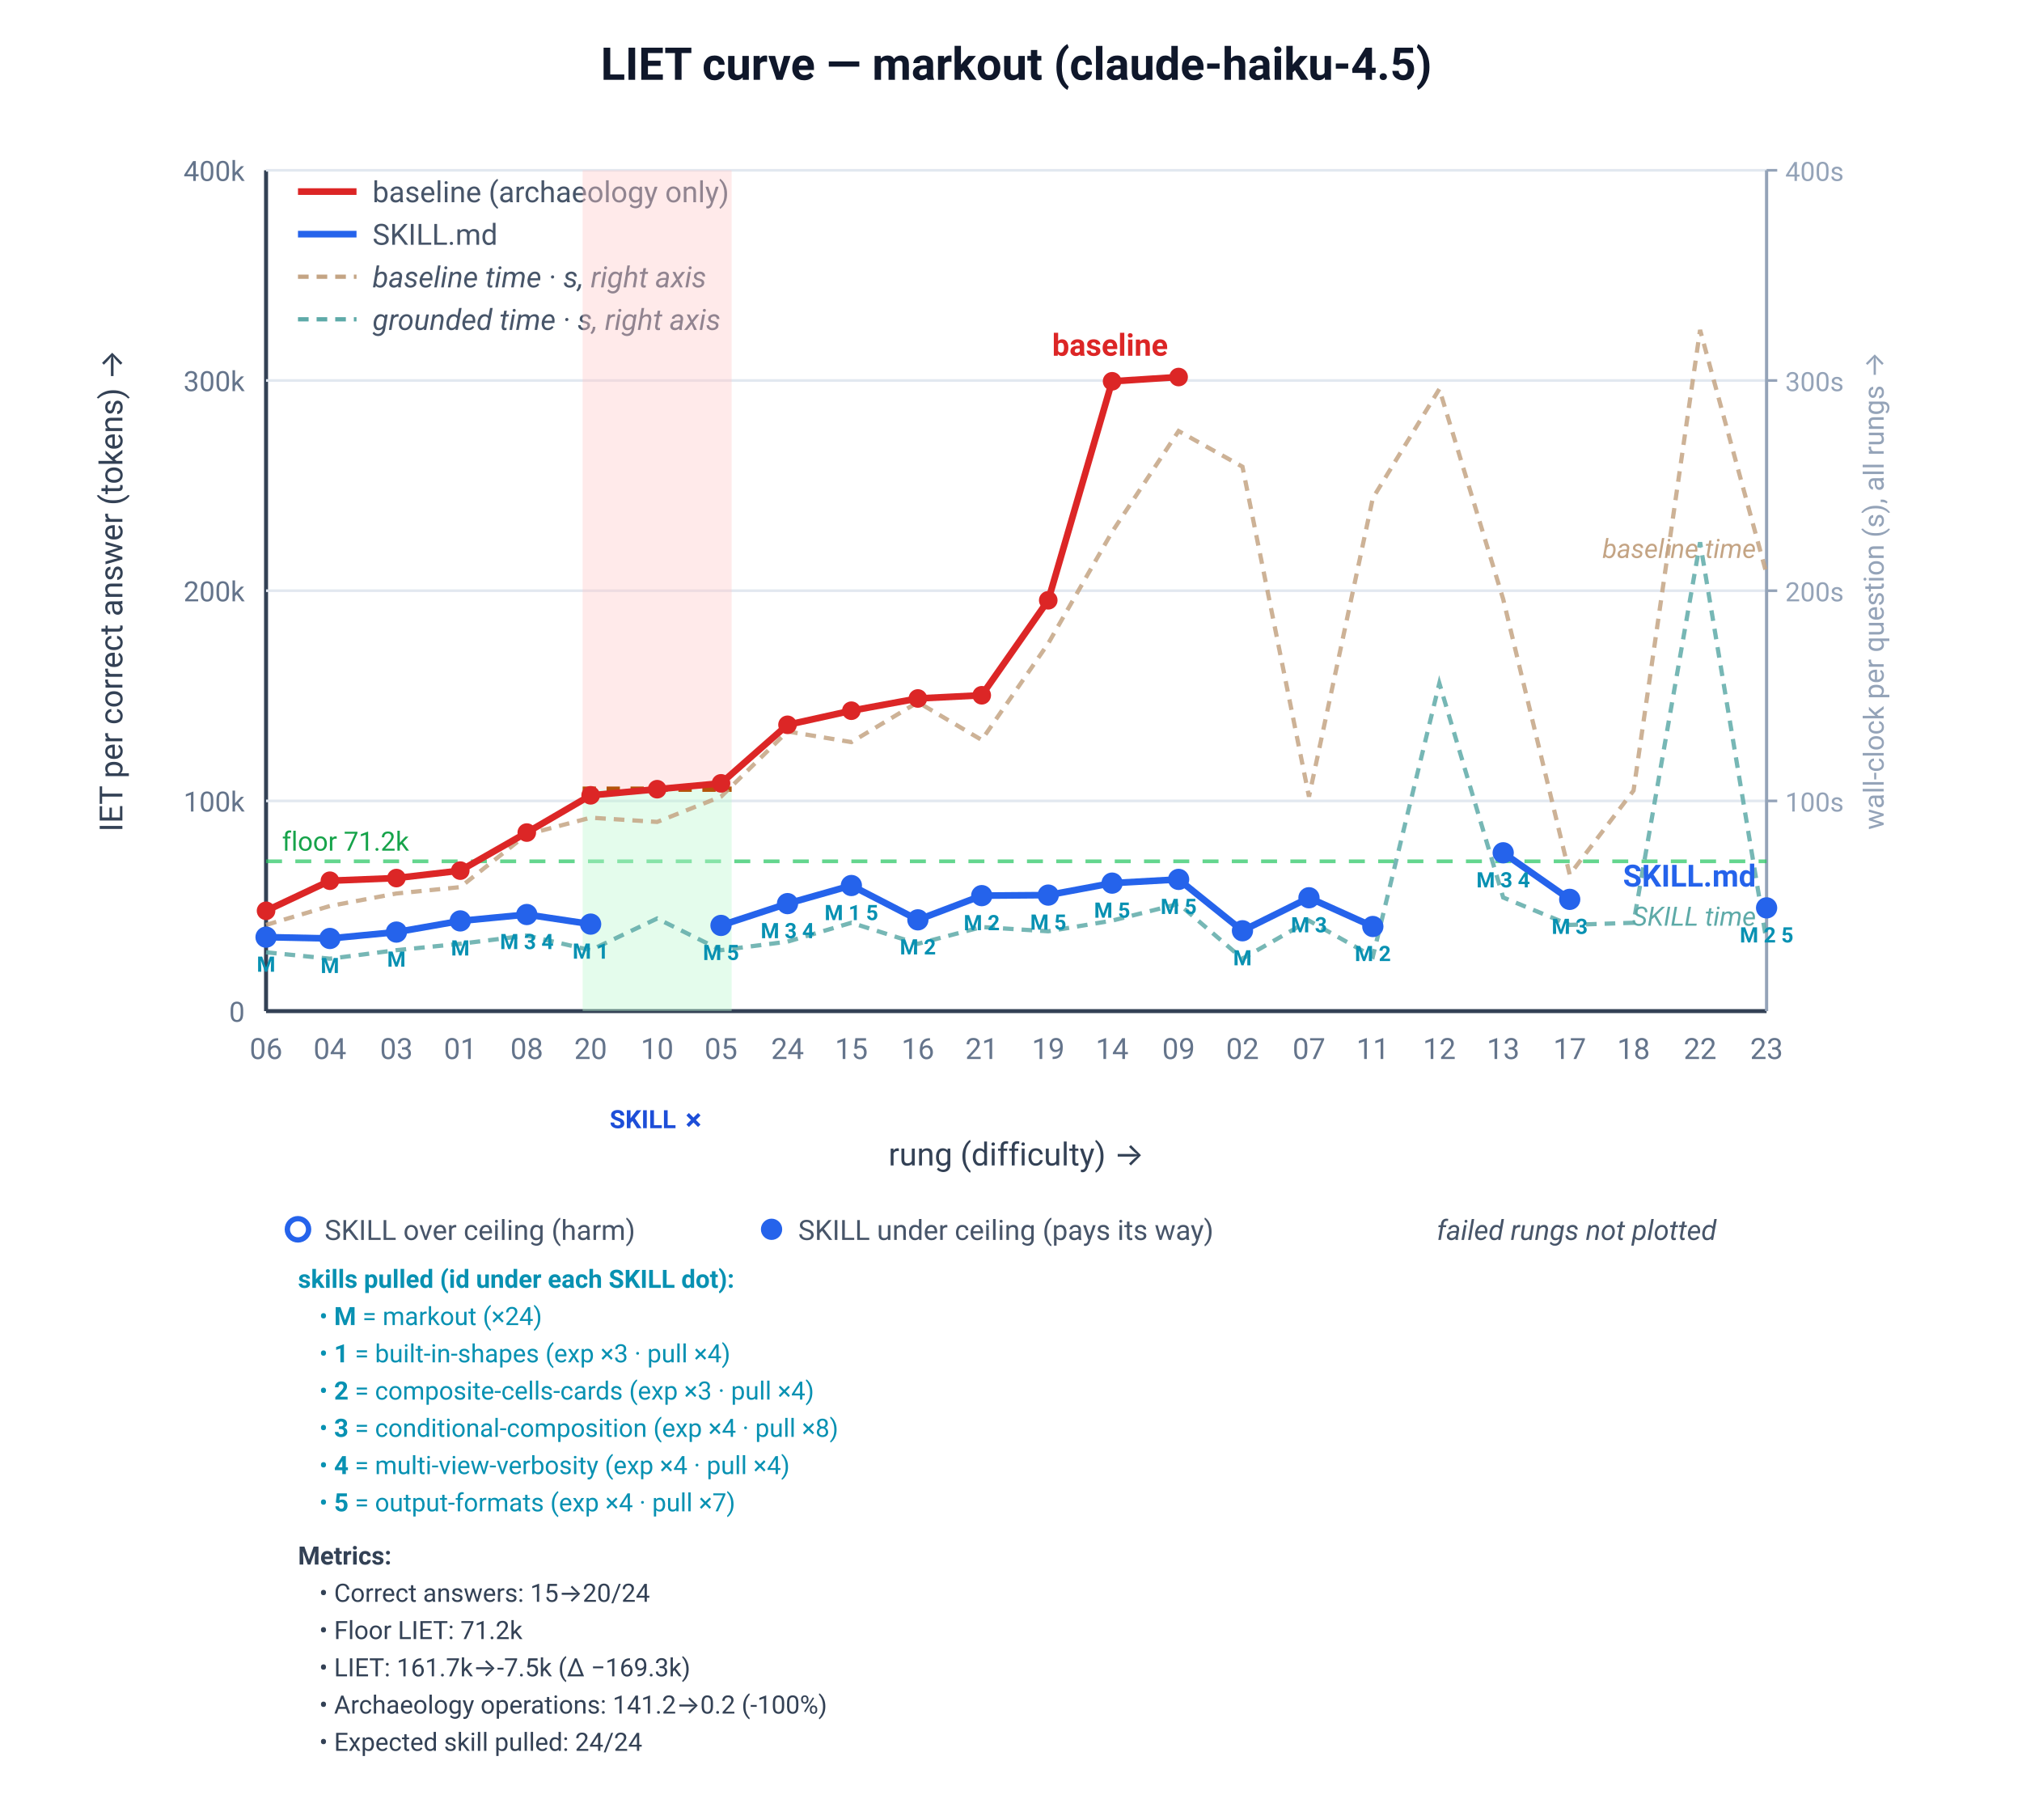
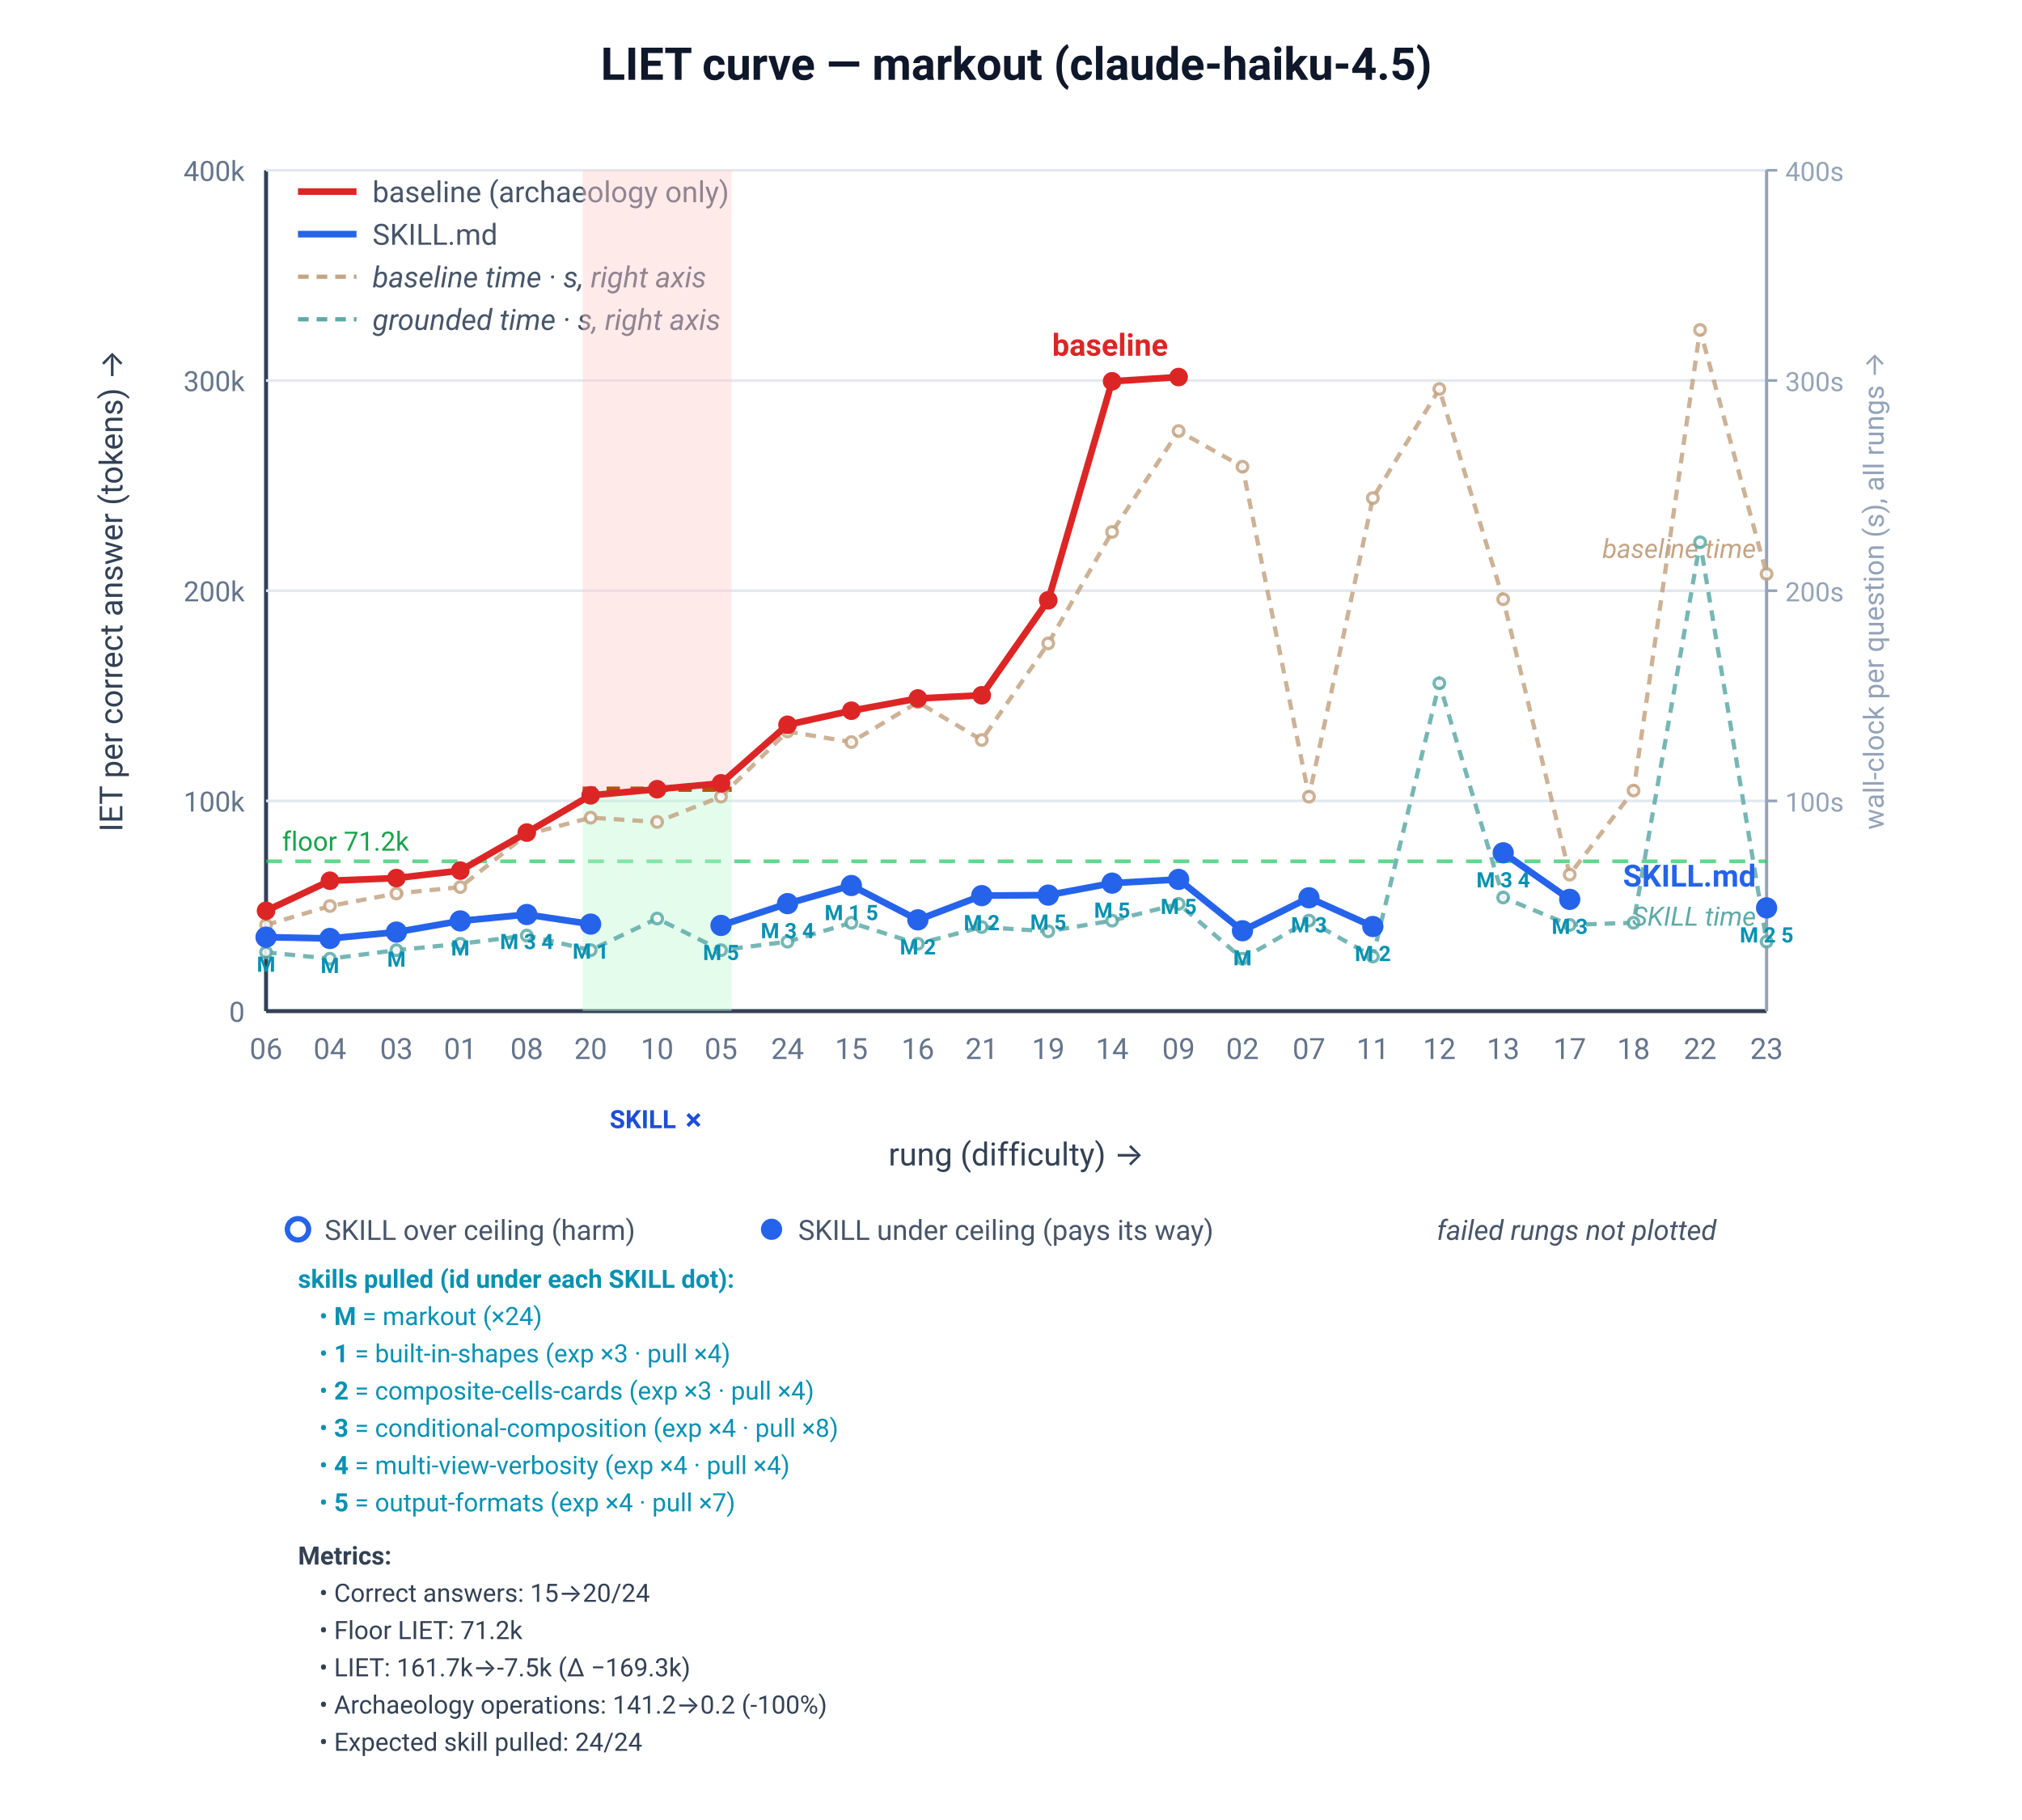
<svg xmlns="http://www.w3.org/2000/svg" viewBox="0 0 760 684" font-family="ui-sans-serif, system-ui, -apple-system, Segoe UI, Roboto, sans-serif">
  <rect width="760" height="684" fill="#ffffff" />
  <text x="382" y="30" text-anchor="middle" font-size="17" font-weight="700" fill="#0f172a">LIET curve — markout (claude-haiku-4.5)</text>
  <line x1="100" y1="380" x2="664" y2="380" stroke="#334155" stroke-width="1.5" />
  <line x1="100" y1="380" x2="100" y2="64" stroke="#334155" stroke-width="1.5" />
  <text x="92" y="384" text-anchor="end" font-size="10.5" fill="#64748b">0</text>
  <line x1="100" y1="301" x2="664" y2="301" stroke="#e2e8f0" stroke-width="1" />
  <text x="92" y="305" text-anchor="end" font-size="10.5" fill="#64748b">100k</text>
  <line x1="100" y1="222" x2="664" y2="222" stroke="#e2e8f0" stroke-width="1" />
  <text x="92" y="226" text-anchor="end" font-size="10.5" fill="#64748b">200k</text>
  <line x1="100" y1="143" x2="664" y2="143" stroke="#e2e8f0" stroke-width="1" />
  <text x="92" y="147" text-anchor="end" font-size="10.5" fill="#64748b">300k</text>
  <line x1="100" y1="64" x2="664" y2="64" stroke="#e2e8f0" stroke-width="1" />
  <text x="92" y="68" text-anchor="end" font-size="10.5" fill="#64748b">400k</text>
  <text x="382" y="438" text-anchor="middle" font-size="12" fill="#334155">rung (difficulty) →</text>
  <text x="46" y="222" text-anchor="middle" font-size="12" fill="#334155" transform="rotate(-90 46 222)">IET per correct answer (tokens) →</text>
  <line x1="664" y1="380" x2="664" y2="64" stroke="#94a3b8" stroke-width="1.2" />
  <line x1="664" y1="301" x2="668" y2="301" stroke="#94a3b8" stroke-width="1" />
  <text x="671" y="305" text-anchor="start" font-size="10" fill="#94a3b8">100s</text>
  <line x1="664" y1="222" x2="668" y2="222" stroke="#94a3b8" stroke-width="1" />
  <text x="671" y="226" text-anchor="start" font-size="10" fill="#94a3b8">200s</text>
  <line x1="664" y1="143" x2="668" y2="143" stroke="#94a3b8" stroke-width="1" />
  <text x="671" y="147" text-anchor="start" font-size="10" fill="#94a3b8">300s</text>
  <line x1="664" y1="64" x2="668" y2="64" stroke="#94a3b8" stroke-width="1" />
  <text x="671" y="68" text-anchor="start" font-size="10" fill="#94a3b8">400s</text>
  <text x="708" y="222" text-anchor="middle" font-size="10.5" fill="#94a3b8" transform="rotate(-90 708 222)">wall-clock per question (s), all rungs →</text>
  <line x1="100" y1="323.7" x2="664" y2="323.7" stroke="#22c55e" stroke-width="1.4" stroke-dasharray="6 5" opacity="0.7" />
  <text x="106" y="319.7" font-size="10" fill="#16a34a">floor 71.2k</text>
  <g font-size="11" fill="#475569">
    <line x1="112" y1="72" x2="134" y2="72" stroke="#dc2626" stroke-width="2.5" />
    <text x="140" y="76">baseline (archaeology only)</text>
    <line x1="112" y1="88" x2="134" y2="88" stroke="#2563eb" stroke-width="2.5" />
    <text x="140" y="92">SKILL.md</text>
    <line x1="112" y1="104" x2="134" y2="104" stroke="#c4a484" stroke-width="1.6" stroke-dasharray="4 3" />
    <text x="140" y="108" font-style="italic">baseline time · s, right axis</text>
    <line x1="112" y1="120" x2="134" y2="120" stroke="#5eaaa8" stroke-width="1.6" stroke-dasharray="4 3" />
    <text x="140" y="124" font-style="italic">grounded time · s, right axis</text>
  </g>
  <g font-size="11" fill="#64748b" text-anchor="middle">
    <text x="100" y="398">06</text>
    <text x="124" y="398">04</text>
    <text x="149" y="398">03</text>
    <text x="173" y="398">01</text>
    <text x="198" y="398">08</text>
    <text x="222" y="398">20</text>
    <text x="247" y="398">10</text>
    <text x="271" y="398">05</text>
    <text x="296" y="398">24</text>
    <text x="320" y="398">15</text>
    <text x="345" y="398">16</text>
    <text x="369" y="398">21</text>
    <text x="394" y="398">19</text>
    <text x="418" y="398">14</text>
    <text x="443" y="398">09</text>
    <text x="467" y="398">02</text>
    <text x="492" y="398">07</text>
    <text x="516" y="398">11</text>
    <text x="541" y="398">12</text>
    <text x="565" y="398">13</text>
    <text x="590" y="398">17</text>
    <text x="614" y="398">18</text>
    <text x="639" y="398">22</text>
    <text x="664" y="398">23</text>
  </g>
  <rect x="219" y="296.6" width="56" height="83.4" fill="#bbf7d0" opacity="0.4" />
  <rect x="219" y="64" width="56" height="232.6" fill="#fecaca" opacity="0.4" />
  <line x1="219" y1="296.6" x2="275" y2="296.6" stroke="#b45309" stroke-width="2" stroke-dasharray="5 4" />
  <text x="247" y="424" text-anchor="middle" font-size="9.5" font-weight="700" fill="#1d4ed8">SKILL ✗</text>
  <polyline points="100,347.6 124,340.5 149,335.8 173,333.4 198,313.6 222,307.3 247,308.9 271,299.4 296,274.9 320,278.9 345,263.9 369,278.1 394,241.8 418,199.9 443,162 467,175.4 492,299.4 516,187.2 541,146.2 565,225.2 590,328.7 614,297.1 639,124 664,215.7" fill="none" stroke="#c4a484" stroke-width="1.6" stroke-dasharray="4 3" opacity="0.85" />
+   <circle cx="100" cy="347.6" r="2" fill="white" stroke="#c4a484" stroke-width="1.2" opacity="0.85" />
+   <circle cx="124" cy="340.5" r="2" fill="white" stroke="#c4a484" stroke-width="1.2" opacity="0.85" />
+   <circle cx="149" cy="335.8" r="2" fill="white" stroke="#c4a484" stroke-width="1.2" opacity="0.85" />
+   <circle cx="173" cy="333.4" r="2" fill="white" stroke="#c4a484" stroke-width="1.2" opacity="0.85" />
+   <circle cx="198" cy="313.6" r="2" fill="white" stroke="#c4a484" stroke-width="1.2" opacity="0.85" />
+   <circle cx="222" cy="307.3" r="2" fill="white" stroke="#c4a484" stroke-width="1.2" opacity="0.85" />
+   <circle cx="247" cy="308.9" r="2" fill="white" stroke="#c4a484" stroke-width="1.2" opacity="0.85" />
+   <circle cx="271" cy="299.4" r="2" fill="white" stroke="#c4a484" stroke-width="1.2" opacity="0.85" />
+   <circle cx="296" cy="274.9" r="2" fill="white" stroke="#c4a484" stroke-width="1.2" opacity="0.85" />
+   <circle cx="320" cy="278.9" r="2" fill="white" stroke="#c4a484" stroke-width="1.2" opacity="0.85" />
+   <circle cx="345" cy="263.9" r="2" fill="white" stroke="#c4a484" stroke-width="1.2" opacity="0.85" />
+   <circle cx="369" cy="278.1" r="2" fill="white" stroke="#c4a484" stroke-width="1.2" opacity="0.85" />
+   <circle cx="394" cy="241.8" r="2" fill="white" stroke="#c4a484" stroke-width="1.2" opacity="0.85" />
+   <circle cx="418" cy="199.9" r="2" fill="white" stroke="#c4a484" stroke-width="1.2" opacity="0.85" />
+   <circle cx="443" cy="162" r="2" fill="white" stroke="#c4a484" stroke-width="1.2" opacity="0.85" />
+   <circle cx="467" cy="175.4" r="2" fill="white" stroke="#c4a484" stroke-width="1.2" opacity="0.85" />
+   <circle cx="492" cy="299.4" r="2" fill="white" stroke="#c4a484" stroke-width="1.2" opacity="0.85" />
+   <circle cx="516" cy="187.2" r="2" fill="white" stroke="#c4a484" stroke-width="1.2" opacity="0.85" />
+   <circle cx="541" cy="146.2" r="2" fill="white" stroke="#c4a484" stroke-width="1.2" opacity="0.85" />
+   <circle cx="565" cy="225.2" r="2" fill="white" stroke="#c4a484" stroke-width="1.2" opacity="0.85" />
+   <circle cx="590" cy="328.7" r="2" fill="white" stroke="#c4a484" stroke-width="1.2" opacity="0.85" />
+   <circle cx="614" cy="297.1" r="2" fill="white" stroke="#c4a484" stroke-width="1.2" opacity="0.85" />
+   <circle cx="639" cy="124" r="2" fill="white" stroke="#c4a484" stroke-width="1.2" opacity="0.85" />
+   <circle cx="664" cy="215.7" r="2" fill="white" stroke="#c4a484" stroke-width="1.2" opacity="0.85" />
  <text x="660" y="209.7" text-anchor="end" font-size="10" font-style="italic" fill="#c4a484">baseline time</text>
  <polyline points="100,357.9 124,360.3 149,357.1 173,354.7 198,351.6 222,357.1 247,345.2 271,357.1 296,353.9 320,346.8 345,354.7 369,348.4 394,350 418,346 443,339.7 467,360.3 492,346 516,359.5 541,256.8 565,337.3 590,347.6 614,346.8 639,203.8 664,353.9" fill="none" stroke="#5eaaa8" stroke-width="1.6" stroke-dasharray="4 3" opacity="0.85" />
+   <circle cx="100" cy="357.9" r="2" fill="white" stroke="#5eaaa8" stroke-width="1.2" opacity="0.85" />
+   <circle cx="124" cy="360.3" r="2" fill="white" stroke="#5eaaa8" stroke-width="1.2" opacity="0.85" />
+   <circle cx="149" cy="357.1" r="2" fill="white" stroke="#5eaaa8" stroke-width="1.2" opacity="0.85" />
+   <circle cx="173" cy="354.7" r="2" fill="white" stroke="#5eaaa8" stroke-width="1.2" opacity="0.85" />
+   <circle cx="198" cy="351.6" r="2" fill="white" stroke="#5eaaa8" stroke-width="1.2" opacity="0.85" />
+   <circle cx="222" cy="357.1" r="2" fill="white" stroke="#5eaaa8" stroke-width="1.2" opacity="0.85" />
+   <circle cx="247" cy="345.2" r="2" fill="white" stroke="#5eaaa8" stroke-width="1.2" opacity="0.85" />
+   <circle cx="271" cy="357.1" r="2" fill="white" stroke="#5eaaa8" stroke-width="1.2" opacity="0.85" />
+   <circle cx="296" cy="353.9" r="2" fill="white" stroke="#5eaaa8" stroke-width="1.2" opacity="0.85" />
+   <circle cx="320" cy="346.8" r="2" fill="white" stroke="#5eaaa8" stroke-width="1.2" opacity="0.85" />
+   <circle cx="345" cy="354.7" r="2" fill="white" stroke="#5eaaa8" stroke-width="1.2" opacity="0.85" />
+   <circle cx="369" cy="348.4" r="2" fill="white" stroke="#5eaaa8" stroke-width="1.2" opacity="0.85" />
+   <circle cx="394" cy="350" r="2" fill="white" stroke="#5eaaa8" stroke-width="1.2" opacity="0.85" />
+   <circle cx="418" cy="346" r="2" fill="white" stroke="#5eaaa8" stroke-width="1.2" opacity="0.85" />
+   <circle cx="443" cy="339.7" r="2" fill="white" stroke="#5eaaa8" stroke-width="1.2" opacity="0.85" />
+   <circle cx="467" cy="360.3" r="2" fill="white" stroke="#5eaaa8" stroke-width="1.2" opacity="0.85" />
+   <circle cx="492" cy="346" r="2" fill="white" stroke="#5eaaa8" stroke-width="1.2" opacity="0.85" />
+   <circle cx="516" cy="359.5" r="2" fill="white" stroke="#5eaaa8" stroke-width="1.2" opacity="0.85" />
+   <circle cx="541" cy="256.8" r="2" fill="white" stroke="#5eaaa8" stroke-width="1.2" opacity="0.85" />
+   <circle cx="565" cy="337.3" r="2" fill="white" stroke="#5eaaa8" stroke-width="1.2" opacity="0.85" />
+   <circle cx="590" cy="347.6" r="2" fill="white" stroke="#5eaaa8" stroke-width="1.2" opacity="0.85" />
+   <circle cx="614" cy="346.8" r="2" fill="white" stroke="#5eaaa8" stroke-width="1.2" opacity="0.85" />
+   <circle cx="639" cy="203.8" r="2" fill="white" stroke="#5eaaa8" stroke-width="1.2" opacity="0.85" />
+   <circle cx="664" cy="353.9" r="2" fill="white" stroke="#5eaaa8" stroke-width="1.2" opacity="0.85" />
  <text x="660" y="347.9" text-anchor="end" font-size="10" font-style="italic" fill="#5eaaa8">SKILL time</text>
  <polyline points="100,342.3 124,331 149,330 173,327.2 198,312.9 222,298.9 247,296.6 271,294.4 296,272.4 320,267.1 345,262.5 369,261.3 394,225.6 418,143.3 443,141.7" fill="none" stroke="#dc2626" stroke-width="2.5" />
  <circle cx="100" cy="342.3" r="3.5" fill="#dc2626" />
  <circle cx="124" cy="331" r="3.5" fill="#dc2626" />
  <circle cx="149" cy="330" r="3.5" fill="#dc2626" />
  <circle cx="173" cy="327.2" r="3.5" fill="#dc2626" />
  <circle cx="198" cy="312.9" r="3.5" fill="#dc2626" />
  <circle cx="222" cy="298.9" r="3.5" fill="#dc2626" />
  <circle cx="247" cy="296.6" r="3.5" fill="#dc2626" />
  <circle cx="271" cy="294.4" r="3.5" fill="#dc2626" />
  <circle cx="296" cy="272.4" r="3.5" fill="#dc2626" />
  <circle cx="320" cy="267.1" r="3.5" fill="#dc2626" />
  <circle cx="345" cy="262.5" r="3.5" fill="#dc2626" />
  <circle cx="369" cy="261.3" r="3.5" fill="#dc2626" />
  <circle cx="394" cy="225.6" r="3.5" fill="#dc2626" />
  <circle cx="418" cy="143.3" r="3.5" fill="#dc2626" />
  <circle cx="443" cy="141.7" r="3.5" fill="#dc2626" />
  <text x="439" y="133.7" text-anchor="end" font-size="11.5" font-weight="700" fill="#dc2626">baseline</text>
  <polyline points="100,352.2 124,352.7 149,350.3 173,346.1 198,343.7 222,347.3" fill="none" stroke="#2563eb" stroke-width="2.5" />
  <polyline points="271,347.8 296,339.6 320,332.8 345,345.7 369,336.6 394,336.4 418,331.9 443,330.5 467,349.8 492,337.4 516,348.2" fill="none" stroke="#2563eb" stroke-width="2.5" />
  <polyline points="565,320.5 590,338" fill="none" stroke="#2563eb" stroke-width="2.5" />
  <circle cx="100" cy="352.2" r="4" fill="#2563eb" />
  <circle cx="124" cy="352.7" r="4" fill="#2563eb" />
  <circle cx="149" cy="350.3" r="4" fill="#2563eb" />
  <circle cx="173" cy="346.1" r="4" fill="#2563eb" />
  <circle cx="198" cy="343.7" r="4" fill="#2563eb" />
  <circle cx="222" cy="347.3" r="4" fill="#2563eb" />
  <circle cx="271" cy="347.8" r="4" fill="#2563eb" />
  <circle cx="296" cy="339.6" r="4" fill="#2563eb" />
  <circle cx="320" cy="332.8" r="4" fill="#2563eb" />
  <circle cx="345" cy="345.7" r="4" fill="#2563eb" />
  <circle cx="369" cy="336.6" r="4" fill="#2563eb" />
  <circle cx="394" cy="336.4" r="4" fill="#2563eb" />
  <circle cx="418" cy="331.9" r="4" fill="#2563eb" />
  <circle cx="443" cy="330.5" r="4" fill="#2563eb" />
  <circle cx="467" cy="349.8" r="4" fill="#2563eb" />
  <circle cx="492" cy="337.4" r="4" fill="#2563eb" />
  <circle cx="516" cy="348.2" r="4" fill="#2563eb" />
  <circle cx="565" cy="320.5" r="4" fill="#2563eb" />
  <circle cx="590" cy="338" r="4" fill="#2563eb" />
  <circle cx="664" cy="341.2" r="4" fill="#2563eb" />
  <text x="660" y="333.2" text-anchor="end" font-size="11.5" font-weight="700" fill="#2563eb">SKILL.md</text>
  <g font-size="8" font-weight="700" fill="#0891b2" text-anchor="middle">
    <text x="100" y="365.2">M</text>
    <text x="124" y="365.7">M</text>
    <text x="149" y="363.3">M</text>
    <text x="173" y="359.1">M</text>
    <text x="198" y="356.7">M 3 4</text>
    <text x="222" y="360.3">M 1</text>
    <text x="271" y="360.8">M 5</text>
    <text x="296" y="352.6">M 3 4</text>
    <text x="320" y="345.8">M 1 5</text>
    <text x="345" y="358.7">M 2</text>
    <text x="369" y="349.6">M 2</text>
    <text x="394" y="349.4">M 5</text>
    <text x="418" y="344.9">M 5</text>
    <text x="443" y="343.5">M 5</text>
    <text x="467" y="362.8">M</text>
    <text x="492" y="350.4">M 3</text>
    <text x="516" y="361.2">M 2</text>
    <text x="565" y="333.5">M 3 4</text>
    <text x="590" y="351">M 3</text>
    <text x="664" y="354.2">M 2 5</text>
  </g>
  <g font-size="10.5" fill="#475569">
    <circle cx="112" cy="462" r="4" fill="none" stroke="#2563eb" stroke-width="2" />
    <text x="122" y="466">SKILL over ceiling (harm)</text>
    <circle cx="290" cy="462" r="4" fill="#2563eb" />
    <text x="300" y="466">SKILL under ceiling (pays its way)</text>
    <text x="540" y="466" font-style="italic">failed rungs not plotted</text>
  </g>
  <text x="112" y="484" font-size="9.5" font-weight="700" fill="#0891b2">skills pulled (id under each SKILL dot):</text>
  <g font-size="9.5" fill="#0891b2">
    <text x="120" y="498">• <tspan font-weight="700">M</tspan> = markout (×24)</text>
    <text x="120" y="512">• <tspan font-weight="700">1</tspan> = built-in-shapes (exp ×3 · pull ×4)</text>
    <text x="120" y="526">• <tspan font-weight="700">2</tspan> = composite-cells-cards (exp ×3 · pull ×4)</text>
    <text x="120" y="540">• <tspan font-weight="700">3</tspan> = conditional-composition (exp ×4 · pull ×8)</text>
    <text x="120" y="554">• <tspan font-weight="700">4</tspan> = multi-view-verbosity (exp ×4 · pull ×4)</text>
    <text x="120" y="568">• <tspan font-weight="700">5</tspan> = output-formats (exp ×4 · pull ×7)</text>
  </g>
  <text x="112" y="588" font-size="9.5" font-weight="700" fill="#334155">Metrics:</text>
  <g font-size="9.5" fill="#334155">
    <text x="120" y="602">• Correct answers: 15→20/24</text>
    <text x="120" y="616">• Floor LIET: 71.2k</text>
    <text x="120" y="630">• LIET: 161.7k→-7.5k (Δ −169.3k)</text>
    <text x="120" y="644">• Archaeology operations: 141.2→0.2 (-100%)</text>
    <text x="120" y="658">• Expected skill pulled: 24/24</text>
  </g>
</svg>
